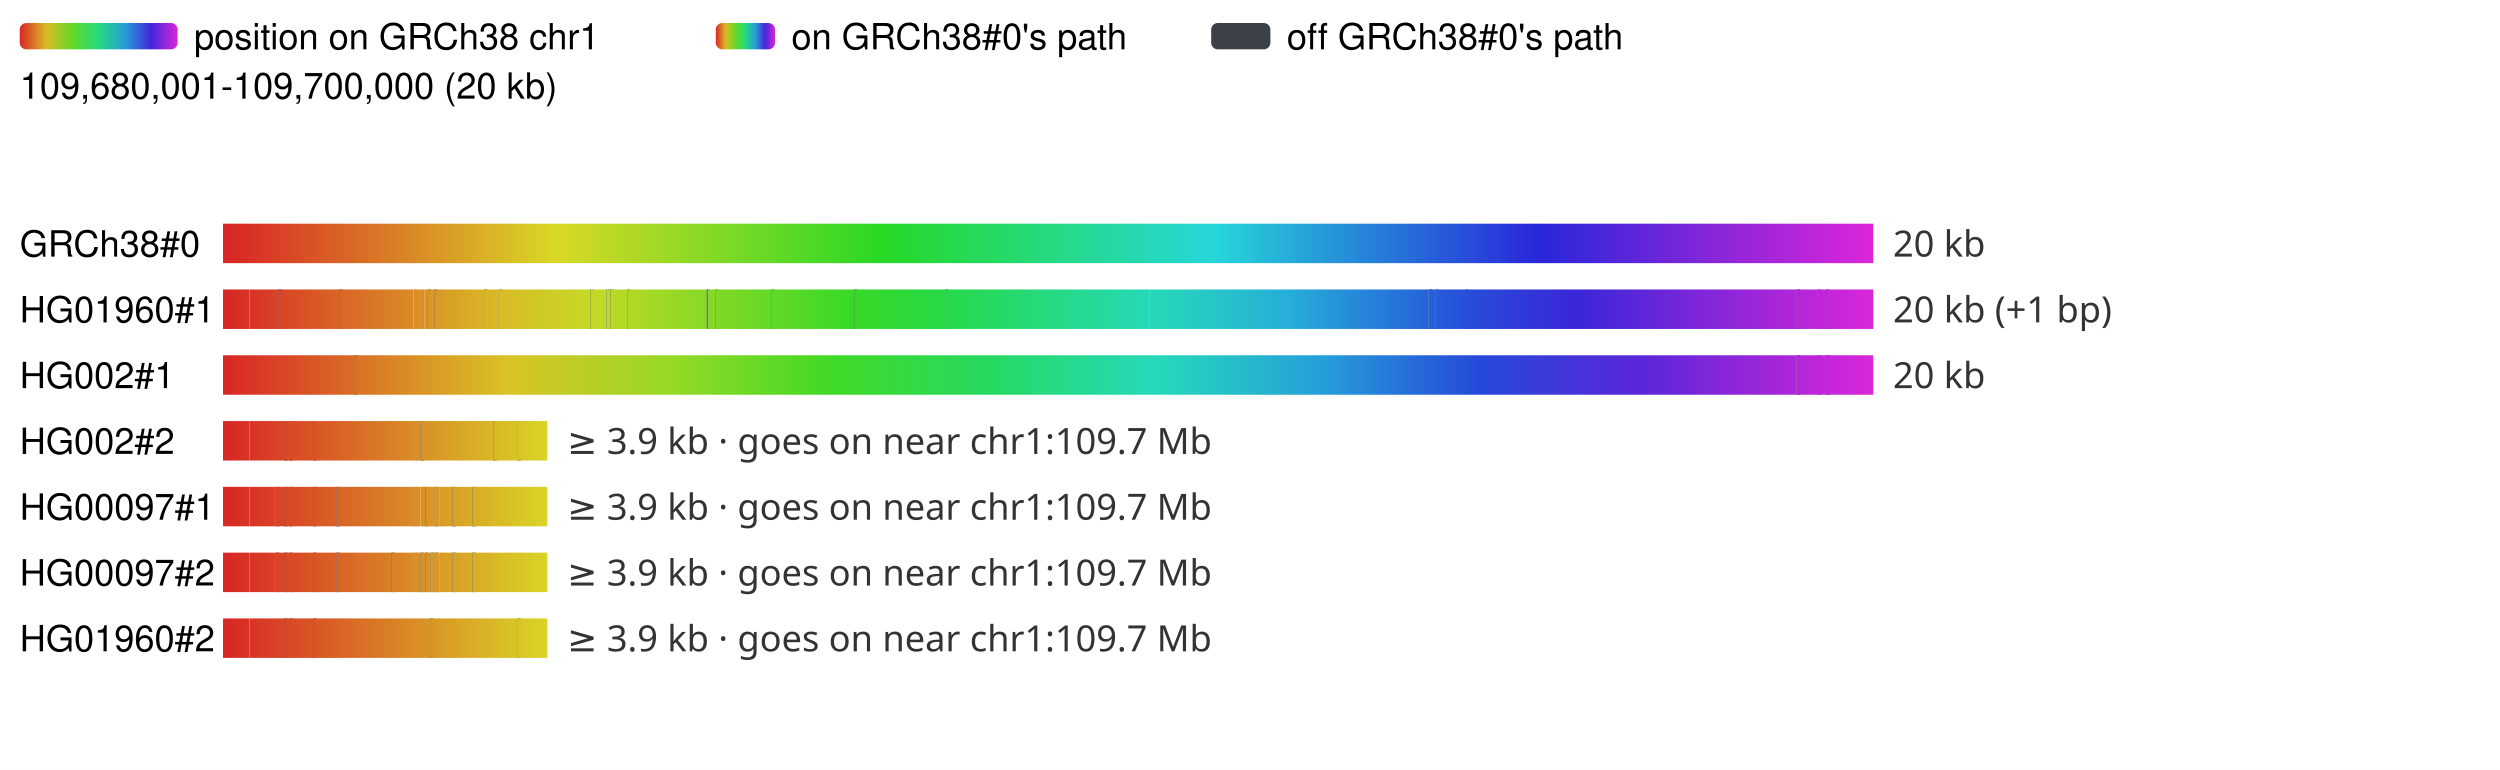
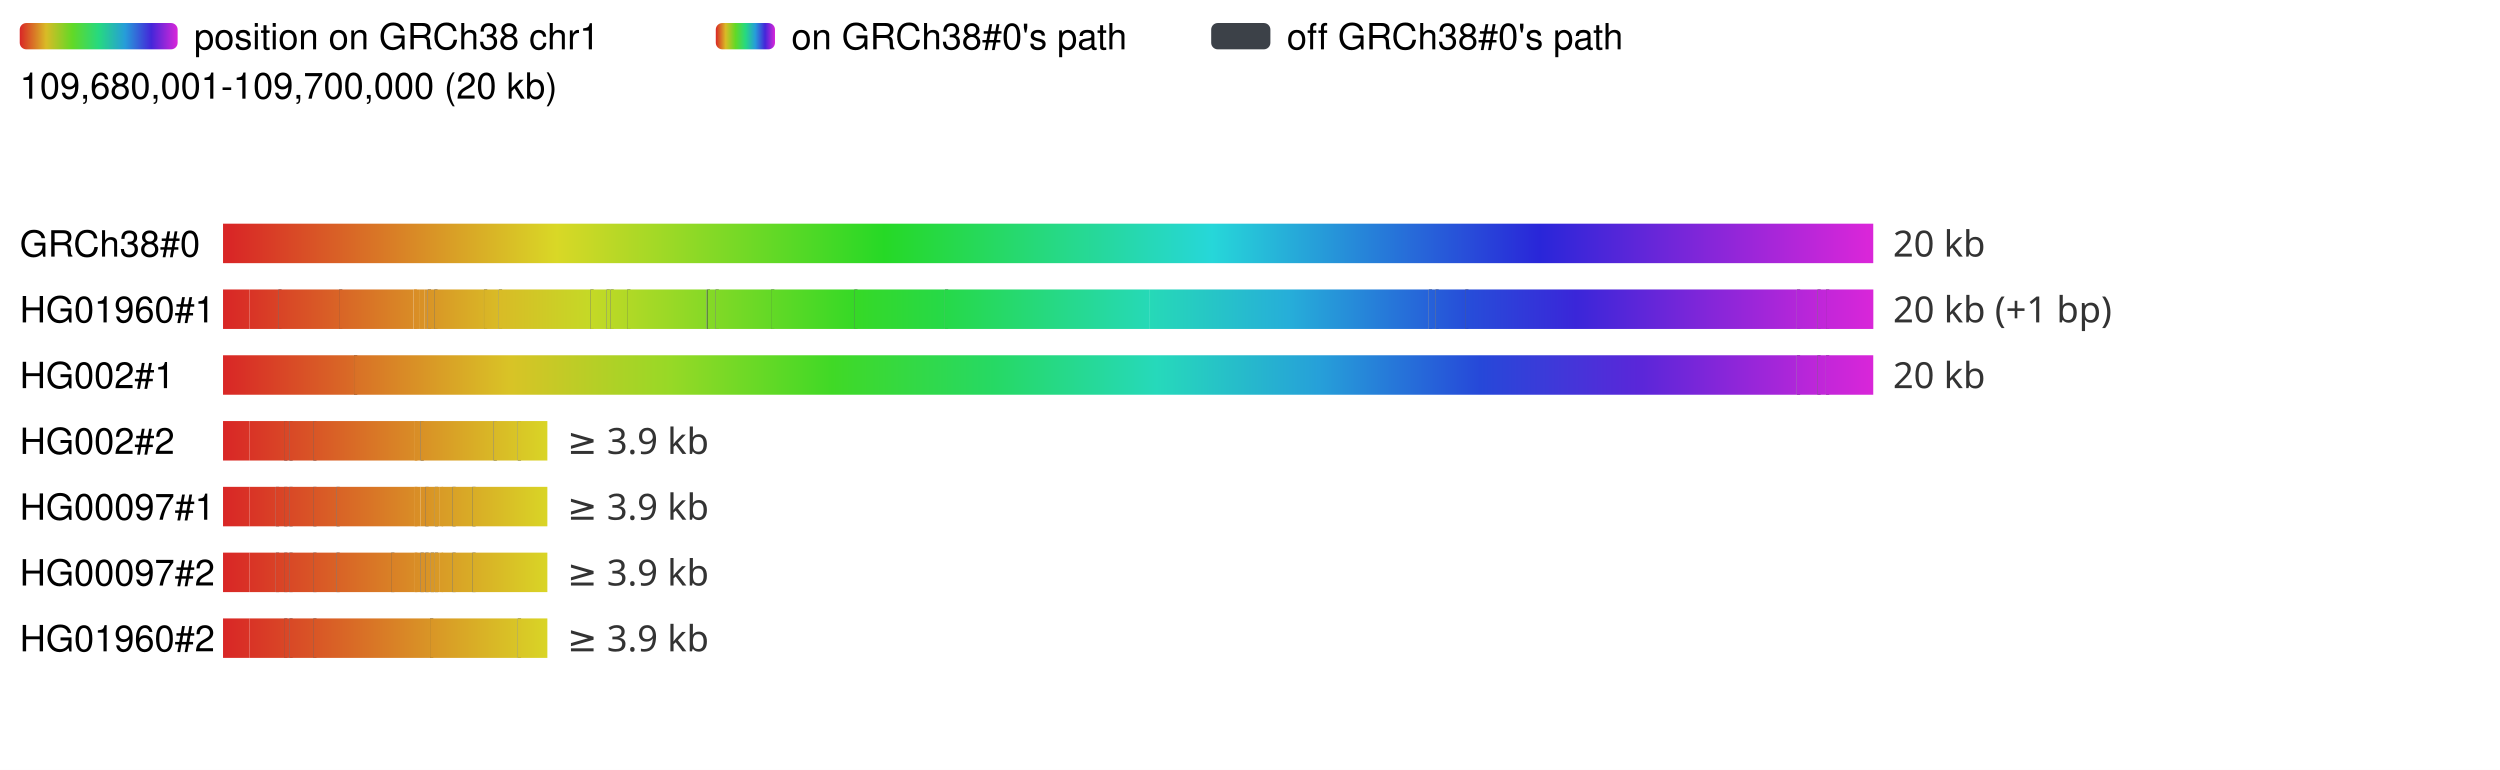
<svg xmlns="http://www.w3.org/2000/svg" width="760" height="234" viewBox="0 0 760 234">
  <rect width="760" height="234" fill="#fff" />
  <g transform="translate(6 2)" font-family="Helvetica, Arial, sans-serif" font-size="11">
    <linearGradient id="key-ramp-0">
      <stop offset="0" stop-color="#d92626" />
      <stop offset="0.167" stop-color="#d9bb26" />
      <stop offset="0.333" stop-color="#62d926" />
      <stop offset="0.5" stop-color="#26d980" />
      <stop offset="0.667" stop-color="#269dd9" />
      <stop offset="0.833" stop-color="#4426d9" />
      <stop offset="1" stop-color="#d926d9" />
    </linearGradient>
    <rect y="5" width="48" height="8" rx="2" fill="url(#key-ramp-0)" />
    <text x="53" y="13">position on GRCh38 chr1</text>
    <text y="28">109,680,001-109,700,000 (20 kb)</text>
  </g>
  <g transform="translate(217.6 2)" font-family="Helvetica, Arial, sans-serif" font-size="11">
    <linearGradient id="rows-key-0-ramp-0">
      <stop offset="0" stop-color="hsl(0, 70%, 50%)" />
      <stop offset="0.167" stop-color="hsl(50, 70%, 50%)" />
      <stop offset="0.333" stop-color="hsl(100, 70%, 50%)" />
      <stop offset="0.5" stop-color="hsl(150, 70%, 50%)" />
      <stop offset="0.667" stop-color="hsl(200, 70%, 50%)" />
      <stop offset="0.833" stop-color="hsl(250, 70%, 50%)" />
      <stop offset="1" stop-color="hsl(300, 70%, 50%)" />
    </linearGradient>
    <rect x="0" y="5" width="18" height="8" rx="2" fill="url(#rows-key-0-ramp-0)" />
    <text x="23" y="13">on GRCh38#0's path</text>
  </g>
  <g transform="translate(368.2 2)" font-family="Helvetica, Arial, sans-serif" font-size="11">
    <rect x="0" y="5" width="18" height="8" rx="2" fill="rgb(60, 65, 72)" />
    <text x="23" y="13">off GRCh38#0's path</text>
  </g>
  <svg y="34" width="760" height="200">
    <rect x="0" y="0" width="760" height="200" fill="rgb(255,255,255)" />
    <g>
      <g data-testid="graph-walk-reference">
        <linearGradient id="walkrow-0-0">
          <stop offset="0" stop-color="hsl(0, 70%, 50%)" />
          <stop offset="0.1" stop-color="hsl(29.524, 70%, 50%)" />
          <stop offset="0.2" stop-color="hsl(59.709, 70%, 50%)" />
          <stop offset="0.3" stop-color="hsl(89.894, 70%, 50%)" />
          <stop offset="0.4" stop-color="hsl(120.078, 70%, 50%)" />
          <stop offset="0.5" stop-color="hsl(150.262, 70%, 50%)" />
          <stop offset="0.6" stop-color="hsl(180.447, 70%, 50%)" />
          <stop offset="0.7" stop-color="hsl(210.631, 70%, 50%)" />
          <stop offset="0.8" stop-color="hsl(240.816, 70%, 50%)" />
          <stop offset="0.9" stop-color="hsl(271.001, 70%, 50%)" />
          <stop offset="1" stop-color="hsl(300, 70%, 50%)" />
        </linearGradient>
        <rect x="67.8" y="34" width="501.667" height="12" fill="url(#walkrow-0-0)" />
        <text x="575.467" y="44" font-family="sans-serif" font-size="11" fill="#333">20 kb</text>
      </g>
      <g data-testid="graph-walk-row">
        <linearGradient id="walkrow-1-0">
          <stop offset="0" stop-color="hsl(0, 70%, 50%)" />
          <stop offset="1" stop-color="hsl(4.185, 70%, 50%)" />
        </linearGradient>
        <rect x="67.8" y="54" width="8.052" height="12" fill="url(#walkrow-1-0)" />
        <linearGradient id="walkrow-1-323">
          <stop offset="0" stop-color="hsl(4.305, 70%, 50%)" />
          <stop offset="1" stop-color="hsl(9.57, 70%, 50%)" />
        </linearGradient>
        <rect x="75.852" y="54" width="8.75" height="12" fill="url(#walkrow-1-323)" />
        <rect x="84.603" y="54" width="1" height="12" fill="rgb(60, 65, 72)" />
        <linearGradient id="walkrow-1-675">
          <stop offset="0" stop-color="hsl(9.585, 70%, 50%)" />
          <stop offset="1" stop-color="hsl(20.685, 70%, 50%)" />
        </linearGradient>
        <rect x="84.628" y="54" width="18.448" height="12" fill="url(#walkrow-1-675)" />
        <rect x="103.076" y="54" width="1" height="12" fill="rgb(60, 65, 72)" />
        <linearGradient id="walkrow-1-1416">
          <stop offset="0" stop-color="hsl(20.7, 70%, 50%)" />
          <stop offset="1" stop-color="hsl(34.305, 70%, 50%)" />
        </linearGradient>
        <rect x="103.101" y="54" width="22.612" height="12" fill="url(#walkrow-1-1416)" />
        <rect x="125.713" y="54" width="1" height="12" fill="hsl(34.373, 70%, 50%)" />
        <linearGradient id="walkrow-1-2330">
          <stop offset="0" stop-color="hsl(34.41, 70%, 50%)" />
          <stop offset="1" stop-color="hsl(35.475, 70%, 50%)" />
        </linearGradient>
        <rect x="125.887" y="54" width="1.77" height="12" fill="url(#walkrow-1-2330)" />
        <rect x="127.657" y="54" width="1.321" height="12" fill="hsl(35.888, 70%, 50%)" />
        <rect x="128.978" y="54" width="1.047" height="12" fill="hsl(36.6, 70%, 50%)" />
        <rect x="130.025" y="54" width="1" height="12" fill="rgb(60, 65, 72)" />
        <linearGradient id="walkrow-1-2498">
          <stop offset="0" stop-color="hsl(36.93, 70%, 50%)" />
          <stop offset="1" stop-color="hsl(38.1, 70%, 50%)" />
        </linearGradient>
        <rect x="130.075" y="54" width="1.945" height="12" fill="url(#walkrow-1-2498)" />
        <rect x="132.02" y="54" width="1" height="12" fill="rgb(60, 65, 72)" />
        <linearGradient id="walkrow-1-2577">
          <stop offset="0" stop-color="hsl(38.115, 70%, 50%)" />
          <stop offset="1" stop-color="hsl(47.19, 70%, 50%)" />
        </linearGradient>
        <rect x="132.045" y="54" width="15.083" height="12" fill="url(#walkrow-1-2577)" />
        <rect x="147.127" y="54" width="1" height="12" fill="rgb(60, 65, 72)" />
        <linearGradient id="walkrow-1-3183">
          <stop offset="0" stop-color="hsl(47.205, 70%, 50%)" />
          <stop offset="1" stop-color="hsl(49.905, 70%, 50%)" />
        </linearGradient>
        <rect x="147.152" y="54" width="4.487" height="12" fill="url(#walkrow-1-3183)" />
        <rect x="151.64" y="54" width="1" height="12" fill="rgb(60, 65, 72)" />
        <linearGradient id="walkrow-1-3364">
          <stop offset="0" stop-color="hsl(49.92, 70%, 50%)" />
          <stop offset="1" stop-color="hsl(66.645, 70%, 50%)" />
        </linearGradient>
        <rect x="151.665" y="54" width="27.797" height="12" fill="url(#walkrow-1-3364)" />
        <rect x="179.462" y="54" width="1" height="12" fill="rgb(60, 65, 72)" />
        <linearGradient id="walkrow-1-4480">
          <stop offset="0" stop-color="hsl(66.66, 70%, 50%)" />
          <stop offset="1" stop-color="hsl(69.615, 70%, 50%)" />
        </linearGradient>
        <rect x="179.487" y="54" width="4.911" height="12" fill="url(#walkrow-1-4480)" />
        <rect x="184.398" y="54" width="1" height="12" fill="rgb(60, 65, 72)" />
        <rect x="184.423" y="54" width="1.147" height="12" fill="hsl(69.975, 70%, 50%)" />
        <rect x="185.57" y="54" width="1" height="12" fill="rgb(60, 65, 72)" />
        <linearGradient id="walkrow-1-4725">
          <stop offset="0" stop-color="hsl(70.335, 70%, 50%)" />
          <stop offset="1" stop-color="hsl(73.38, 70%, 50%)" />
        </linearGradient>
        <rect x="185.594" y="54" width="5.061" height="12" fill="url(#walkrow-1-4725)" />
        <rect x="190.655" y="54" width="1" height="12" fill="rgb(60, 65, 72)" />
        <linearGradient id="walkrow-1-4929">
          <stop offset="0" stop-color="hsl(73.395, 70%, 50%)" />
          <stop offset="1" stop-color="hsl(87.93, 70%, 50%)" />
        </linearGradient>
        <rect x="190.68" y="54" width="24.157" height="12" fill="url(#walkrow-1-4929)" />
        <rect x="214.837" y="54" width="1" height="12" fill="rgb(60, 65, 72)" />
        <linearGradient id="walkrow-1-5908">
          <stop offset="0" stop-color="hsl(87.93, 70%, 50%)" />
          <stop offset="1" stop-color="hsl(89.385, 70%, 50%)" />
        </linearGradient>
        <rect x="215.087" y="54" width="2.418" height="12" fill="url(#walkrow-1-5908)" />
        <rect x="217.505" y="54" width="1" height="12" fill="rgb(60, 65, 72)" />
        <linearGradient id="walkrow-1-6006">
          <stop offset="0" stop-color="hsl(89.4, 70%, 50%)" />
          <stop offset="1" stop-color="hsl(99.555, 70%, 50%)" />
        </linearGradient>
        <rect x="217.53" y="54" width="16.878" height="12" fill="url(#walkrow-1-6006)" />
        <rect x="234.408" y="54" width="1" height="12" fill="rgb(60, 65, 72)" />
        <linearGradient id="walkrow-1-6684">
          <stop offset="0" stop-color="hsl(99.57, 70%, 50%)" />
          <stop offset="1" stop-color="hsl(114.765, 70%, 50%)" />
        </linearGradient>
        <rect x="234.432" y="54" width="25.254" height="12" fill="url(#walkrow-1-6684)" />
        <rect x="259.687" y="54" width="1" height="12" fill="rgb(60, 65, 72)" />
        <linearGradient id="walkrow-1-7698">
          <stop offset="0" stop-color="hsl(114.78, 70%, 50%)" />
          <stop offset="1" stop-color="hsl(131.355, 70%, 50%)" />
        </linearGradient>
        <rect x="259.712" y="54" width="27.548" height="12" fill="url(#walkrow-1-7698)" />
        <rect x="287.259" y="54" width="1" height="12" fill="rgb(60, 65, 72)" />
        <linearGradient id="walkrow-1-8804">
          <stop offset="0" stop-color="hsl(131.37, 70%, 50%)" />
          <stop offset="0.5" stop-color="hsl(150.038, 70%, 50%)" />
          <stop offset="1" stop-color="hsl(168.705, 70%, 50%)" />
        </linearGradient>
        <rect x="287.284" y="54" width="62.051" height="12" fill="url(#walkrow-1-8804)" />
        <linearGradient id="walkrow-1-11293">
          <stop offset="0" stop-color="hsl(168.72, 70%, 50%)" />
          <stop offset="0.5" stop-color="hsl(194.295, 70%, 50%)" />
          <stop offset="1" stop-color="hsl(219.87, 70%, 50%)" />
        </linearGradient>
        <rect x="349.335" y="54" width="85.011" height="12" fill="url(#walkrow-1-11293)" />
        <rect x="434.347" y="54" width="1" height="12" fill="rgb(60, 65, 72)" />
        <linearGradient id="walkrow-1-14704">
          <stop offset="0" stop-color="hsl(219.885, 70%, 50%)" />
          <stop offset="1" stop-color="hsl(221.085, 70%, 50%)" />
        </linearGradient>
        <rect x="434.371" y="54" width="1.994" height="12" fill="url(#walkrow-1-14704)" />
        <rect x="436.366" y="54" width="1" height="12" fill="rgb(60, 65, 72)" />
        <linearGradient id="walkrow-1-14785">
          <stop offset="0" stop-color="hsl(221.1, 70%, 50%)" />
          <stop offset="1" stop-color="hsl(226.53, 70%, 50%)" />
        </linearGradient>
        <rect x="436.391" y="54" width="9.025" height="12" fill="url(#walkrow-1-14785)" />
        <rect x="445.415" y="54" width="1" height="12" fill="rgb(60, 65, 72)" />
        <linearGradient id="walkrow-1-15148">
          <stop offset="0" stop-color="hsl(226.545, 70%, 50%)" />
          <stop offset="0.333" stop-color="hsl(246.765, 70%, 50%)" />
          <stop offset="0.667" stop-color="hsl(266.985, 70%, 50%)" />
          <stop offset="1" stop-color="hsl(287.205, 70%, 50%)" />
        </linearGradient>
        <rect x="445.44" y="54" width="100.817" height="12" fill="url(#walkrow-1-15148)" />
        <rect x="546.258" y="54" width="1" height="12" fill="rgb(60, 65, 72)" />
        <linearGradient id="walkrow-1-19193">
          <stop offset="0" stop-color="hsl(287.22, 70%, 50%)" />
          <stop offset="1" stop-color="hsl(290.955, 70%, 50%)" />
        </linearGradient>
        <rect x="546.282" y="54" width="6.208" height="12" fill="url(#walkrow-1-19193)" />
        <rect x="552.49" y="54" width="1" height="12" fill="rgb(60, 65, 72)" />
        <linearGradient id="walkrow-1-19443">
          <stop offset="0" stop-color="hsl(290.97, 70%, 50%)" />
          <stop offset="1" stop-color="hsl(292.53, 70%, 50%)" />
        </linearGradient>
        <rect x="552.515" y="54" width="2.593" height="12" fill="url(#walkrow-1-19443)" />
        <rect x="555.108" y="54" width="1" height="12" fill="rgb(60, 65, 72)" />
        <linearGradient id="walkrow-1-19548">
          <stop offset="0" stop-color="hsl(292.545, 70%, 50%)" />
          <stop offset="1" stop-color="hsl(300, 70%, 50%)" />
        </linearGradient>
        <rect x="555.133" y="54" width="14.36" height="12" fill="url(#walkrow-1-19548)" />
        <text x="575.492" y="64" font-family="sans-serif" font-size="11" fill="#333">20 kb (+1 bp)</text>
      </g>
      <g data-testid="graph-walk-row">
        <linearGradient id="walkrow-2-0">
          <stop offset="0" stop-color="hsl(0, 70%, 50%)" />
          <stop offset="1" stop-color="hsl(23.295, 70%, 50%)" />
        </linearGradient>
        <rect x="67.8" y="74" width="39.813" height="12" fill="url(#walkrow-2-0)" />
        <rect x="107.613" y="74" width="1" height="12" fill="rgb(60, 65, 72)" />
        <linearGradient id="walkrow-2-1598">
          <stop offset="0" stop-color="hsl(23.31, 70%, 50%)" />
          <stop offset="0.111" stop-color="hsl(52.632, 70%, 50%)" />
          <stop offset="0.222" stop-color="hsl(81.953, 70%, 50%)" />
          <stop offset="0.333" stop-color="hsl(111.275, 70%, 50%)" />
          <stop offset="0.444" stop-color="hsl(140.597, 70%, 50%)" />
          <stop offset="0.556" stop-color="hsl(169.918, 70%, 50%)" />
          <stop offset="0.667" stop-color="hsl(199.24, 70%, 50%)" />
          <stop offset="0.778" stop-color="hsl(228.562, 70%, 50%)" />
          <stop offset="0.889" stop-color="hsl(257.883, 70%, 50%)" />
          <stop offset="1" stop-color="hsl(287.205, 70%, 50%)" />
        </linearGradient>
        <rect x="107.638" y="74" width="438.594" height="12" fill="url(#walkrow-2-1598)" />
        <rect x="546.233" y="74" width="1" height="12" fill="rgb(60, 65, 72)" />
        <linearGradient id="walkrow-2-19192">
          <stop offset="0" stop-color="hsl(287.22, 70%, 50%)" />
          <stop offset="1" stop-color="hsl(290.955, 70%, 50%)" />
        </linearGradient>
        <rect x="546.258" y="74" width="6.208" height="12" fill="url(#walkrow-2-19192)" />
        <rect x="552.465" y="74" width="1" height="12" fill="rgb(60, 65, 72)" />
        <linearGradient id="walkrow-2-19442">
          <stop offset="0" stop-color="hsl(290.97, 70%, 50%)" />
          <stop offset="1" stop-color="hsl(292.53, 70%, 50%)" />
        </linearGradient>
        <rect x="552.49" y="74" width="2.593" height="12" fill="url(#walkrow-2-19442)" />
        <rect x="555.083" y="74" width="1" height="12" fill="rgb(60, 65, 72)" />
        <linearGradient id="walkrow-2-19547">
          <stop offset="0" stop-color="hsl(292.545, 70%, 50%)" />
          <stop offset="1" stop-color="hsl(300, 70%, 50%)" />
        </linearGradient>
        <rect x="555.108" y="74" width="14.36" height="12" fill="url(#walkrow-2-19547)" />
        <text x="575.467" y="84" font-family="sans-serif" font-size="11" fill="#333">20 kb</text>
      </g>
      <g data-testid="graph-walk-row">
        <linearGradient id="walkrow-3-0">
          <stop offset="0" stop-color="hsl(0, 70%, 50%)" />
          <stop offset="1" stop-color="hsl(4.185, 70%, 50%)" />
        </linearGradient>
        <rect x="67.8" y="94" width="8.052" height="12" fill="url(#walkrow-3-0)" />
        <linearGradient id="walkrow-3-323">
          <stop offset="0" stop-color="hsl(4.2, 70%, 50%)" />
          <stop offset="1" stop-color="hsl(10.53, 70%, 50%)" />
        </linearGradient>
        <rect x="75.852" y="94" width="10.52" height="12" fill="url(#walkrow-3-323)" />
        <rect x="86.373" y="94" width="1" height="12" fill="rgb(60, 65, 72)" />
        <rect x="86.398" y="94" width="1.571" height="12" fill="hsl(11.018, 70%, 50%)" />
        <rect x="87.968" y="94" width="1" height="12" fill="rgb(60, 65, 72)" />
        <linearGradient id="walkrow-3-810">
          <stop offset="0" stop-color="hsl(11.505, 70%, 50%)" />
          <stop offset="1" stop-color="hsl(15.855, 70%, 50%)" />
        </linearGradient>
        <rect x="87.993" y="94" width="7.23" height="12" fill="url(#walkrow-3-810)" />
        <rect x="95.223" y="94" width="1" height="12" fill="rgb(60, 65, 72)" />
        <linearGradient id="walkrow-3-1101">
          <stop offset="0" stop-color="hsl(15.87, 70%, 50%)" />
          <stop offset="1" stop-color="hsl(34.305, 70%, 50%)" />
        </linearGradient>
        <rect x="95.248" y="94" width="30.639" height="12" fill="url(#walkrow-3-1101)" />
        <rect x="125.887" y="94" width="1" height="12" fill="hsl(34.373, 70%, 50%)" />
        <linearGradient id="walkrow-3-2337">
          <stop offset="0" stop-color="hsl(34.41, 70%, 50%)" />
          <stop offset="1" stop-color="hsl(35.475, 70%, 50%)" />
        </linearGradient>
        <rect x="126.062" y="94" width="1.77" height="12" fill="url(#walkrow-3-2337)" />
        <rect x="127.832" y="94" width="1" height="12" fill="rgb(60, 65, 72)" />
        <linearGradient id="walkrow-3-2409">
          <stop offset="0" stop-color="hsl(35.49, 70%, 50%)" />
          <stop offset="1" stop-color="hsl(48.84, 70%, 50%)" />
        </linearGradient>
        <rect x="127.856" y="94" width="22.188" height="12" fill="url(#walkrow-3-2409)" />
        <rect x="150.044" y="94" width="1" height="12" fill="rgb(60, 65, 72)" />
        <linearGradient id="walkrow-3-3300">
          <stop offset="0" stop-color="hsl(48.855, 70%, 50%)" />
          <stop offset="1" stop-color="hsl(53.265, 70%, 50%)" />
        </linearGradient>
        <rect x="150.069" y="94" width="7.329" height="12" fill="url(#walkrow-3-3300)" />
        <rect x="157.399" y="94" width="1" height="12" fill="rgb(60, 65, 72)" />
        <linearGradient id="walkrow-3-3595">
          <stop offset="0" stop-color="hsl(53.28, 70%, 50%)" />
          <stop offset="1" stop-color="hsl(58.68, 70%, 50%)" />
        </linearGradient>
        <rect x="157.424" y="94" width="8.975" height="12" fill="url(#walkrow-3-3595)" />
-         <text x="172.398" y="104" font-family="sans-serif" font-size="11" fill="#333">≥ 3.9 kb · goes on near chr1:109.7 Mb</text>
+         <text x="172.398" y="104" font-family="sans-serif" font-size="11" fill="#333">≥ 3.9 kb</text>
      </g>
      <g data-testid="graph-walk-row">
        <linearGradient id="walkrow-4-0">
          <stop offset="0" stop-color="hsl(0, 70%, 50%)" />
          <stop offset="1" stop-color="hsl(4.185, 70%, 50%)" />
        </linearGradient>
        <rect x="67.8" y="114" width="8.052" height="12" fill="url(#walkrow-4-0)" />
        <linearGradient id="walkrow-4-323">
          <stop offset="0" stop-color="hsl(4.2, 70%, 50%)" />
          <stop offset="1" stop-color="hsl(9.015, 70%, 50%)" />
        </linearGradient>
        <rect x="75.852" y="114" width="8.003" height="12" fill="url(#walkrow-4-323)" />
        <rect x="83.855" y="114" width="1" height="12" fill="rgb(60, 65, 72)" />
        <linearGradient id="walkrow-4-645">
          <stop offset="0" stop-color="hsl(9.03, 70%, 50%)" />
          <stop offset="1" stop-color="hsl(10.53, 70%, 50%)" />
        </linearGradient>
        <rect x="83.88" y="114" width="2.493" height="12" fill="url(#walkrow-4-645)" />
        <rect x="86.373" y="114" width="1" height="12" fill="rgb(60, 65, 72)" />
        <rect x="86.398" y="114" width="1.571" height="12" fill="hsl(11.018, 70%, 50%)" />
        <rect x="87.968" y="114" width="1" height="12" fill="rgb(60, 65, 72)" />
        <linearGradient id="walkrow-4-810">
          <stop offset="0" stop-color="hsl(11.505, 70%, 50%)" />
          <stop offset="1" stop-color="hsl(15.855, 70%, 50%)" />
        </linearGradient>
        <rect x="87.993" y="114" width="7.23" height="12" fill="url(#walkrow-4-810)" />
        <rect x="95.223" y="114" width="1" height="12" fill="rgb(60, 65, 72)" />
        <linearGradient id="walkrow-4-1101">
          <stop offset="0" stop-color="hsl(15.87, 70%, 50%)" />
          <stop offset="1" stop-color="hsl(20.1, 70%, 50%)" />
        </linearGradient>
        <rect x="95.248" y="114" width="7.03" height="12" fill="url(#walkrow-4-1101)" />
        <rect x="102.278" y="114" width="1" height="12" fill="rgb(60, 65, 72)" />
        <linearGradient id="walkrow-4-1384">
          <stop offset="0" stop-color="hsl(20.115, 70%, 50%)" />
          <stop offset="1" stop-color="hsl(34.305, 70%, 50%)" />
        </linearGradient>
        <rect x="102.303" y="114" width="23.584" height="12" fill="url(#walkrow-4-1384)" />
        <rect x="125.887" y="114" width="1" height="12" fill="hsl(34.373, 70%, 50%)" />
        <linearGradient id="walkrow-4-2337">
          <stop offset="0" stop-color="hsl(34.41, 70%, 50%)" />
          <stop offset="1" stop-color="hsl(35.475, 70%, 50%)" />
        </linearGradient>
        <rect x="126.062" y="114" width="1.77" height="12" fill="url(#walkrow-4-2337)" />
        <rect x="127.832" y="114" width="1.471" height="12" fill="hsl(35.933, 70%, 50%)" />
        <rect x="129.302" y="114" width="1" height="12" fill="rgb(60, 65, 72)" />
        <linearGradient id="walkrow-4-2468">
          <stop offset="0" stop-color="hsl(36.375, 70%, 50%)" />
          <stop offset="1" stop-color="hsl(38.1, 70%, 50%)" />
        </linearGradient>
        <rect x="129.327" y="114" width="2.867" height="12" fill="url(#walkrow-4-2468)" />
        <rect x="132.194" y="114" width="1" height="12" fill="rgb(60, 65, 72)" />
        <rect x="132.219" y="114" width="1.496" height="12" fill="hsl(38.565, 70%, 50%)" />
        <rect x="133.715" y="114" width="1" height="12" fill="hsl(39.188, 70%, 50%)" />
        <linearGradient id="walkrow-4-2665">
          <stop offset="0" stop-color="hsl(39.33, 70%, 50%)" />
          <stop offset="1" stop-color="hsl(41.31, 70%, 50%)" />
        </linearGradient>
        <rect x="134.239" y="114" width="3.291" height="12" fill="url(#walkrow-4-2665)" />
        <rect x="137.529" y="114" width="1" height="12" fill="rgb(60, 65, 72)" />
        <linearGradient id="walkrow-4-2798">
          <stop offset="0" stop-color="hsl(41.325, 70%, 50%)" />
          <stop offset="1" stop-color="hsl(44.955, 70%, 50%)" />
        </linearGradient>
        <rect x="137.554" y="114" width="6.033" height="12" fill="url(#walkrow-4-2798)" />
        <rect x="143.587" y="114" width="1" height="12" fill="rgb(60, 65, 72)" />
        <linearGradient id="walkrow-4-3041">
          <stop offset="0" stop-color="hsl(44.97, 70%, 50%)" />
          <stop offset="1" stop-color="hsl(58.68, 70%, 50%)" />
        </linearGradient>
        <rect x="143.612" y="114" width="22.786" height="12" fill="url(#walkrow-4-3041)" />
-         <text x="172.398" y="124" font-family="sans-serif" font-size="11" fill="#333">≥ 3.9 kb · goes on near chr1:109.7 Mb</text>
+         <text x="172.398" y="124" font-family="sans-serif" font-size="11" fill="#333">≥ 3.9 kb</text>
      </g>
      <g data-testid="graph-walk-row">
        <linearGradient id="walkrow-5-0">
          <stop offset="0" stop-color="hsl(0, 70%, 50%)" />
          <stop offset="1" stop-color="hsl(4.185, 70%, 50%)" />
        </linearGradient>
        <rect x="67.8" y="134" width="8.052" height="12" fill="url(#walkrow-5-0)" />
        <linearGradient id="walkrow-5-323">
          <stop offset="0" stop-color="hsl(4.2, 70%, 50%)" />
          <stop offset="1" stop-color="hsl(9.015, 70%, 50%)" />
        </linearGradient>
        <rect x="75.852" y="134" width="8.003" height="12" fill="url(#walkrow-5-323)" />
        <rect x="83.855" y="134" width="1" height="12" fill="rgb(60, 65, 72)" />
        <linearGradient id="walkrow-5-645">
          <stop offset="0" stop-color="hsl(9.03, 70%, 50%)" />
          <stop offset="1" stop-color="hsl(10.53, 70%, 50%)" />
        </linearGradient>
        <rect x="83.88" y="134" width="2.493" height="12" fill="url(#walkrow-5-645)" />
        <rect x="86.373" y="134" width="1" height="12" fill="rgb(60, 65, 72)" />
        <rect x="86.398" y="134" width="1.571" height="12" fill="hsl(11.018, 70%, 50%)" />
        <rect x="87.968" y="134" width="1" height="12" fill="rgb(60, 65, 72)" />
        <linearGradient id="walkrow-5-810">
          <stop offset="0" stop-color="hsl(11.505, 70%, 50%)" />
          <stop offset="1" stop-color="hsl(15.855, 70%, 50%)" />
        </linearGradient>
        <rect x="87.993" y="134" width="7.23" height="12" fill="url(#walkrow-5-810)" />
        <rect x="95.223" y="134" width="1" height="12" fill="rgb(60, 65, 72)" />
        <linearGradient id="walkrow-5-1101">
          <stop offset="0" stop-color="hsl(15.87, 70%, 50%)" />
          <stop offset="1" stop-color="hsl(20.1, 70%, 50%)" />
        </linearGradient>
        <rect x="95.248" y="134" width="7.03" height="12" fill="url(#walkrow-5-1101)" />
        <rect x="102.278" y="134" width="1" height="12" fill="rgb(60, 65, 72)" />
        <linearGradient id="walkrow-5-1384">
          <stop offset="0" stop-color="hsl(20.115, 70%, 50%)" />
          <stop offset="1" stop-color="hsl(30.105, 70%, 50%)" />
        </linearGradient>
        <rect x="102.303" y="134" width="16.603" height="12" fill="url(#walkrow-5-1384)" />
        <rect x="118.907" y="134" width="1" height="12" fill="rgb(60, 65, 72)" />
        <linearGradient id="walkrow-5-2051">
          <stop offset="0" stop-color="hsl(30.12, 70%, 50%)" />
          <stop offset="1" stop-color="hsl(34.305, 70%, 50%)" />
        </linearGradient>
        <rect x="118.932" y="134" width="6.955" height="12" fill="url(#walkrow-5-2051)" />
        <rect x="125.887" y="134" width="1" height="12" fill="hsl(34.373, 70%, 50%)" />
        <linearGradient id="walkrow-5-2337">
          <stop offset="0" stop-color="hsl(34.41, 70%, 50%)" />
          <stop offset="1" stop-color="hsl(35.475, 70%, 50%)" />
        </linearGradient>
        <rect x="126.062" y="134" width="1.77" height="12" fill="url(#walkrow-5-2337)" />
        <rect x="127.832" y="134" width="1" height="12" fill="rgb(60, 65, 72)" />
        <rect x="127.856" y="134" width="1.446" height="12" fill="hsl(35.925, 70%, 50%)" />
        <rect x="129.302" y="134" width="1" height="12" fill="rgb(60, 65, 72)" />
        <rect x="129.327" y="134" width="1.62" height="12" fill="hsl(36.862, 70%, 50%)" />
        <rect x="130.948" y="134" width="1" height="12" fill="rgb(60, 65, 72)" />
        <rect x="130.973" y="134" width="1.222" height="12" fill="hsl(37.733, 70%, 50%)" />
        <rect x="132.194" y="134" width="1" height="12" fill="rgb(60, 65, 72)" />
        <rect x="132.219" y="134" width="1.496" height="12" fill="hsl(38.565, 70%, 50%)" />
        <rect x="133.715" y="134" width="1" height="12" fill="hsl(39.188, 70%, 50%)" />
        <linearGradient id="walkrow-5-2665">
          <stop offset="0" stop-color="hsl(39.33, 70%, 50%)" />
          <stop offset="1" stop-color="hsl(41.31, 70%, 50%)" />
        </linearGradient>
        <rect x="134.239" y="134" width="3.291" height="12" fill="url(#walkrow-5-2665)" />
        <rect x="137.529" y="134" width="1" height="12" fill="rgb(60, 65, 72)" />
        <linearGradient id="walkrow-5-2798">
          <stop offset="0" stop-color="hsl(41.325, 70%, 50%)" />
          <stop offset="1" stop-color="hsl(44.955, 70%, 50%)" />
        </linearGradient>
        <rect x="137.554" y="134" width="6.033" height="12" fill="url(#walkrow-5-2798)" />
        <rect x="143.587" y="134" width="1" height="12" fill="rgb(60, 65, 72)" />
        <linearGradient id="walkrow-5-3041">
          <stop offset="0" stop-color="hsl(44.97, 70%, 50%)" />
          <stop offset="1" stop-color="hsl(58.68, 70%, 50%)" />
        </linearGradient>
        <rect x="143.612" y="134" width="22.786" height="12" fill="url(#walkrow-5-3041)" />
-         <text x="172.398" y="144" font-family="sans-serif" font-size="11" fill="#333">≥ 3.9 kb · goes on near chr1:109.7 Mb</text>
+         <text x="172.398" y="144" font-family="sans-serif" font-size="11" fill="#333">≥ 3.9 kb</text>
      </g>
      <g data-testid="graph-walk-row">
        <linearGradient id="walkrow-6-0">
          <stop offset="0" stop-color="hsl(0, 70%, 50%)" />
          <stop offset="1" stop-color="hsl(4.185, 70%, 50%)" />
        </linearGradient>
        <rect x="67.8" y="154" width="8.052" height="12" fill="url(#walkrow-6-0)" />
        <linearGradient id="walkrow-6-323">
          <stop offset="0" stop-color="hsl(4.2, 70%, 50%)" />
          <stop offset="1" stop-color="hsl(10.53, 70%, 50%)" />
        </linearGradient>
        <rect x="75.852" y="154" width="10.52" height="12" fill="url(#walkrow-6-323)" />
        <rect x="86.373" y="154" width="1" height="12" fill="rgb(60, 65, 72)" />
        <rect x="86.398" y="154" width="1.571" height="12" fill="hsl(11.018, 70%, 50%)" />
        <rect x="87.968" y="154" width="1" height="12" fill="rgb(60, 65, 72)" />
        <linearGradient id="walkrow-6-810">
          <stop offset="0" stop-color="hsl(11.505, 70%, 50%)" />
          <stop offset="1" stop-color="hsl(15.855, 70%, 50%)" />
        </linearGradient>
        <rect x="87.993" y="154" width="7.23" height="12" fill="url(#walkrow-6-810)" />
        <rect x="95.223" y="154" width="1" height="12" fill="rgb(60, 65, 72)" />
        <linearGradient id="walkrow-6-1101">
          <stop offset="0" stop-color="hsl(15.87, 70%, 50%)" />
          <stop offset="1" stop-color="hsl(37.215, 70%, 50%)" />
        </linearGradient>
        <rect x="95.248" y="154" width="35.475" height="12" fill="url(#walkrow-6-1101)" />
        <rect x="130.723" y="154" width="1" height="12" fill="rgb(60, 65, 72)" />
        <linearGradient id="walkrow-6-2525">
          <stop offset="0" stop-color="hsl(37.23, 70%, 50%)" />
          <stop offset="1" stop-color="hsl(53.265, 70%, 50%)" />
        </linearGradient>
        <rect x="130.748" y="154" width="26.65" height="12" fill="url(#walkrow-6-2525)" />
        <rect x="157.399" y="154" width="1" height="12" fill="rgb(60, 65, 72)" />
        <linearGradient id="walkrow-6-3595">
          <stop offset="0" stop-color="hsl(53.28, 70%, 50%)" />
          <stop offset="1" stop-color="hsl(58.68, 70%, 50%)" />
        </linearGradient>
        <rect x="157.424" y="154" width="8.975" height="12" fill="url(#walkrow-6-3595)" />
-         <text x="172.398" y="164" font-family="sans-serif" font-size="11" fill="#333">≥ 3.9 kb · goes on near chr1:109.7 Mb</text>
+         <text x="172.398" y="164" font-family="sans-serif" font-size="11" fill="#333">≥ 3.9 kb</text>
      </g>
    </g>
    <rect x="4" y="33" width="53.6" height="14" fill="#fff" fill-opacity="0.85" />
    <text x="6" y="44" font-family="Helvetica, Arial, sans-serif" font-size="11" stroke="#fff" stroke-width="3" paint-order="stroke">GRCh38#0</text>
    <rect x="4" y="53" width="59.8" height="14" fill="#fff" fill-opacity="0.85" />
    <text x="6" y="64" font-family="Helvetica, Arial, sans-serif" font-size="11" stroke="#fff" stroke-width="3" paint-order="stroke">HG01960#1</text>
    <rect x="4" y="73" width="47.4" height="14" fill="#fff" fill-opacity="0.85" />
    <text x="6" y="84" font-family="Helvetica, Arial, sans-serif" font-size="11" stroke="#fff" stroke-width="3" paint-order="stroke">HG002#1</text>
    <rect x="4" y="93" width="47.4" height="14" fill="#fff" fill-opacity="0.85" />
    <text x="6" y="104" font-family="Helvetica, Arial, sans-serif" font-size="11" stroke="#fff" stroke-width="3" paint-order="stroke">HG002#2</text>
    <rect x="4" y="113" width="59.8" height="14" fill="#fff" fill-opacity="0.85" />
    <text x="6" y="124" font-family="Helvetica, Arial, sans-serif" font-size="11" stroke="#fff" stroke-width="3" paint-order="stroke">HG00097#1</text>
    <rect x="4" y="133" width="59.8" height="14" fill="#fff" fill-opacity="0.85" />
    <text x="6" y="144" font-family="Helvetica, Arial, sans-serif" font-size="11" stroke="#fff" stroke-width="3" paint-order="stroke">HG00097#2</text>
    <rect x="4" y="153" width="59.8" height="14" fill="#fff" fill-opacity="0.85" />
    <text x="6" y="164" font-family="Helvetica, Arial, sans-serif" font-size="11" stroke="#fff" stroke-width="3" paint-order="stroke">HG01960#2</text>
  </svg>
</svg>
